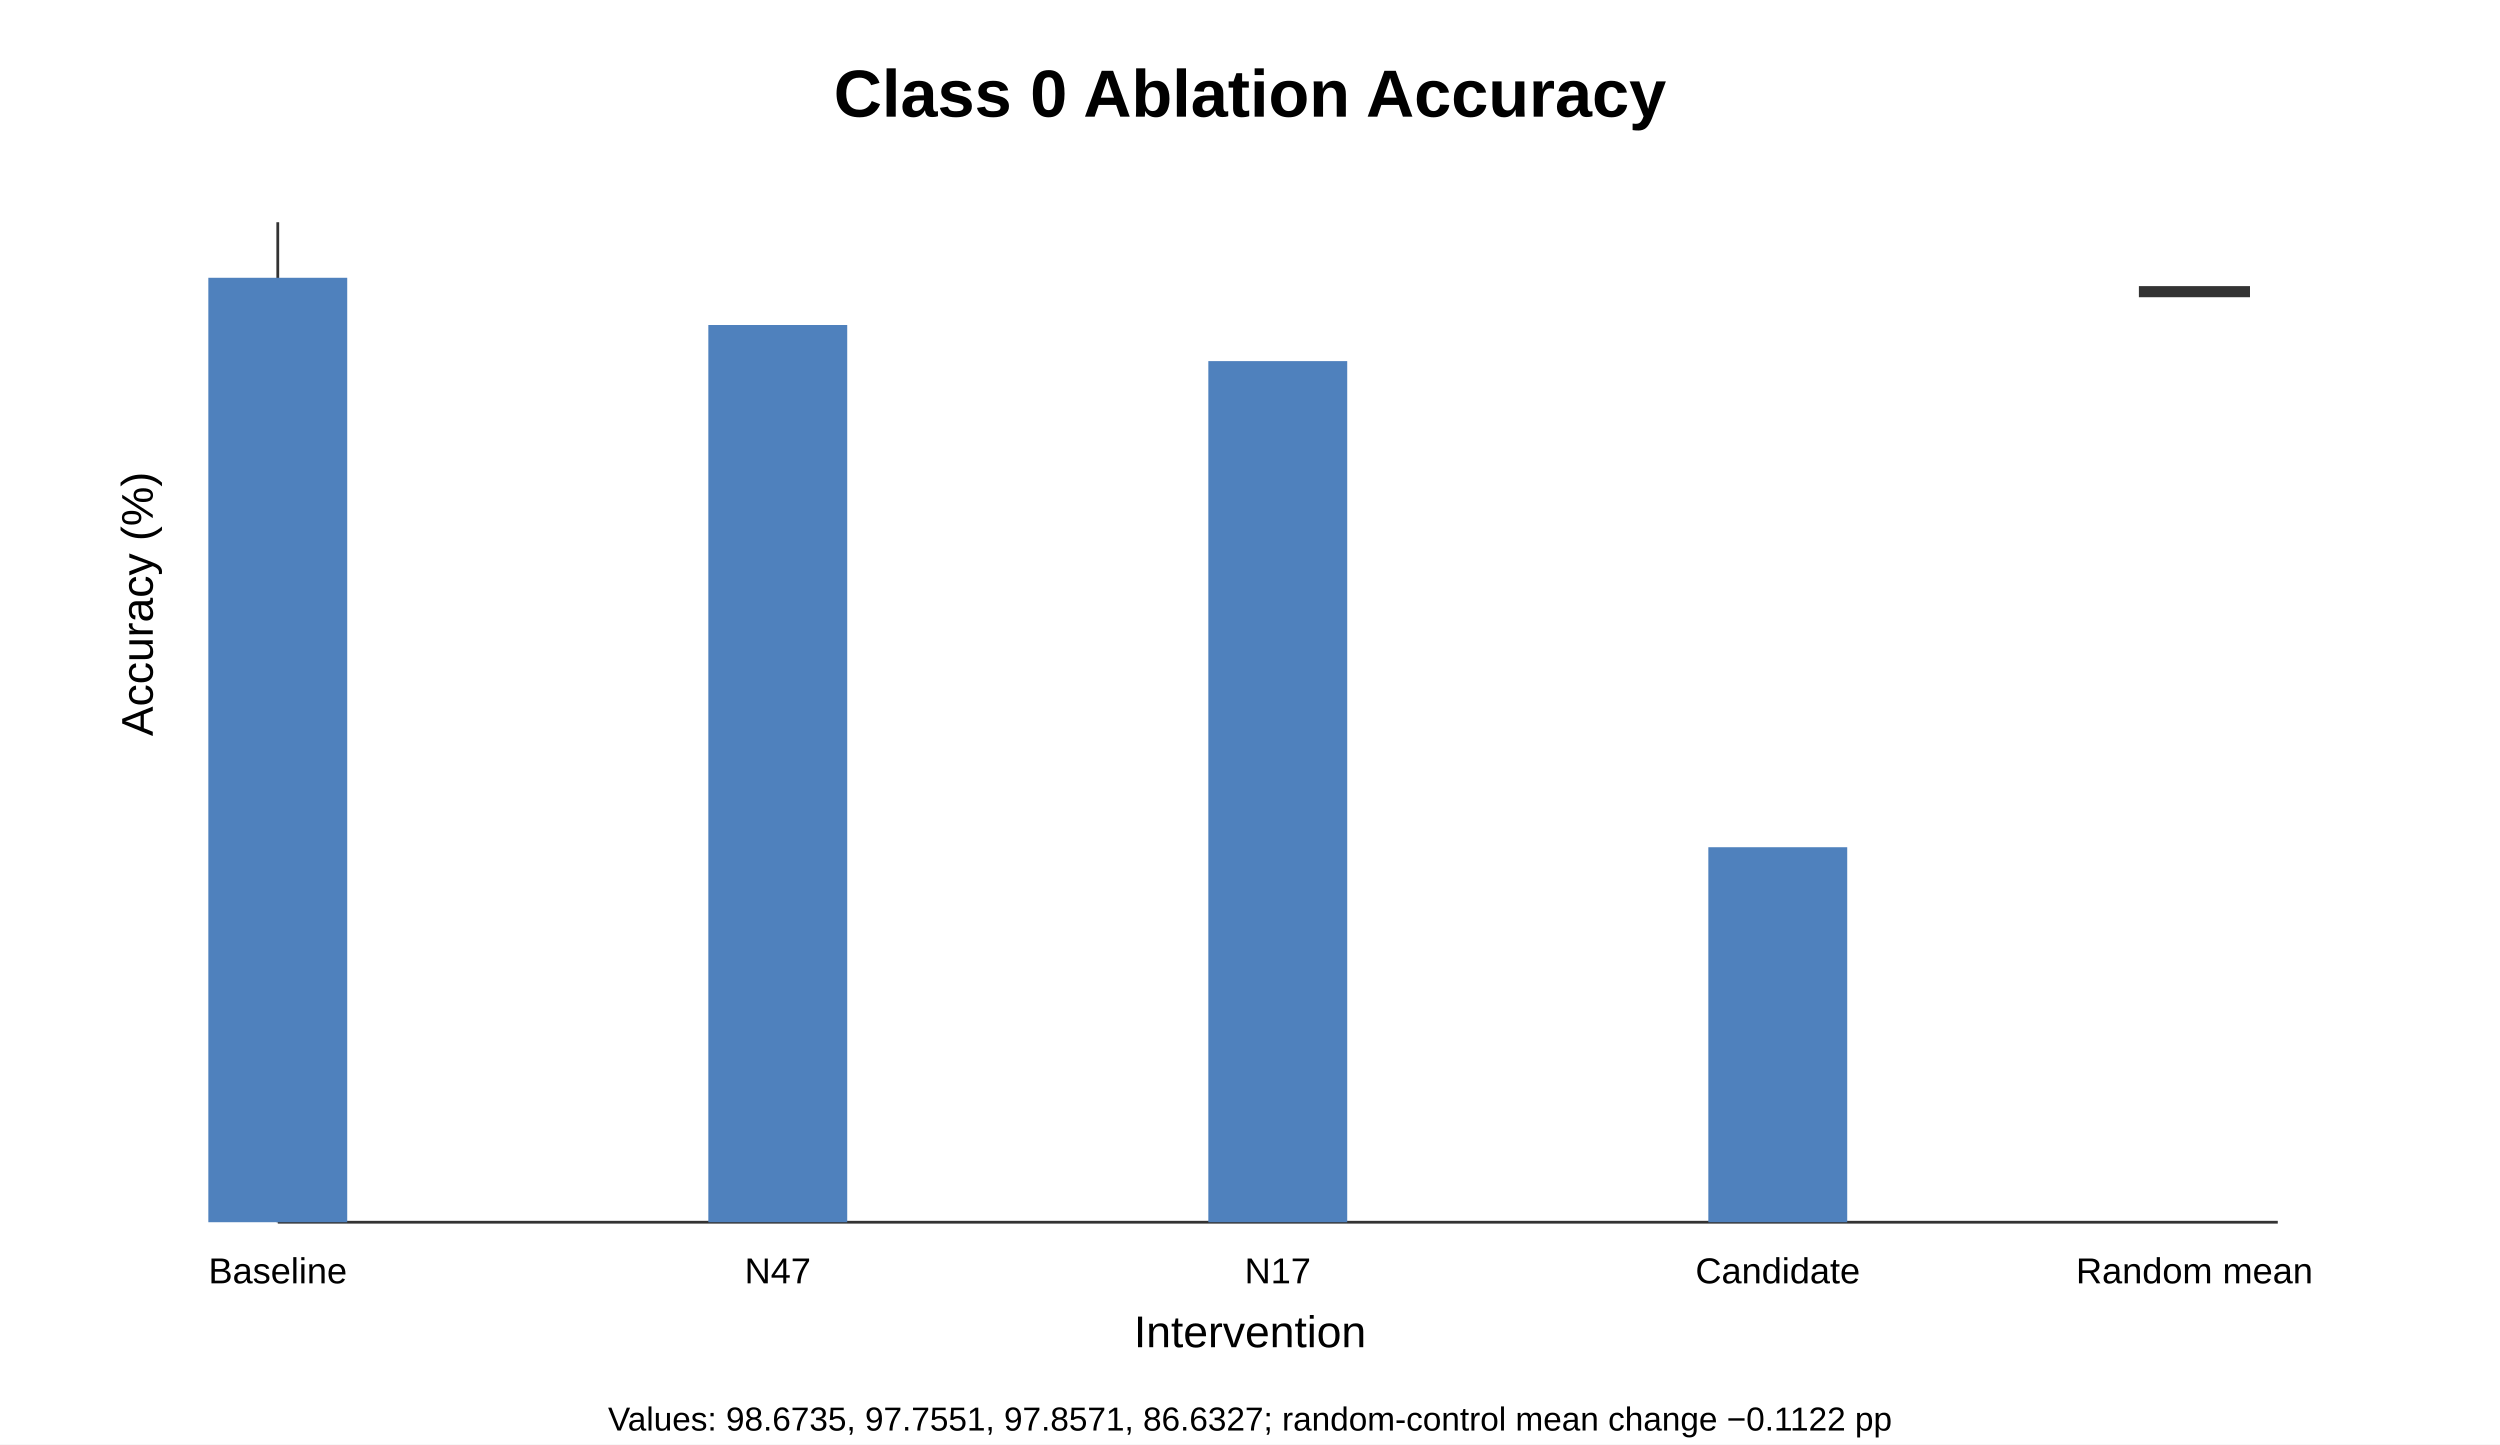
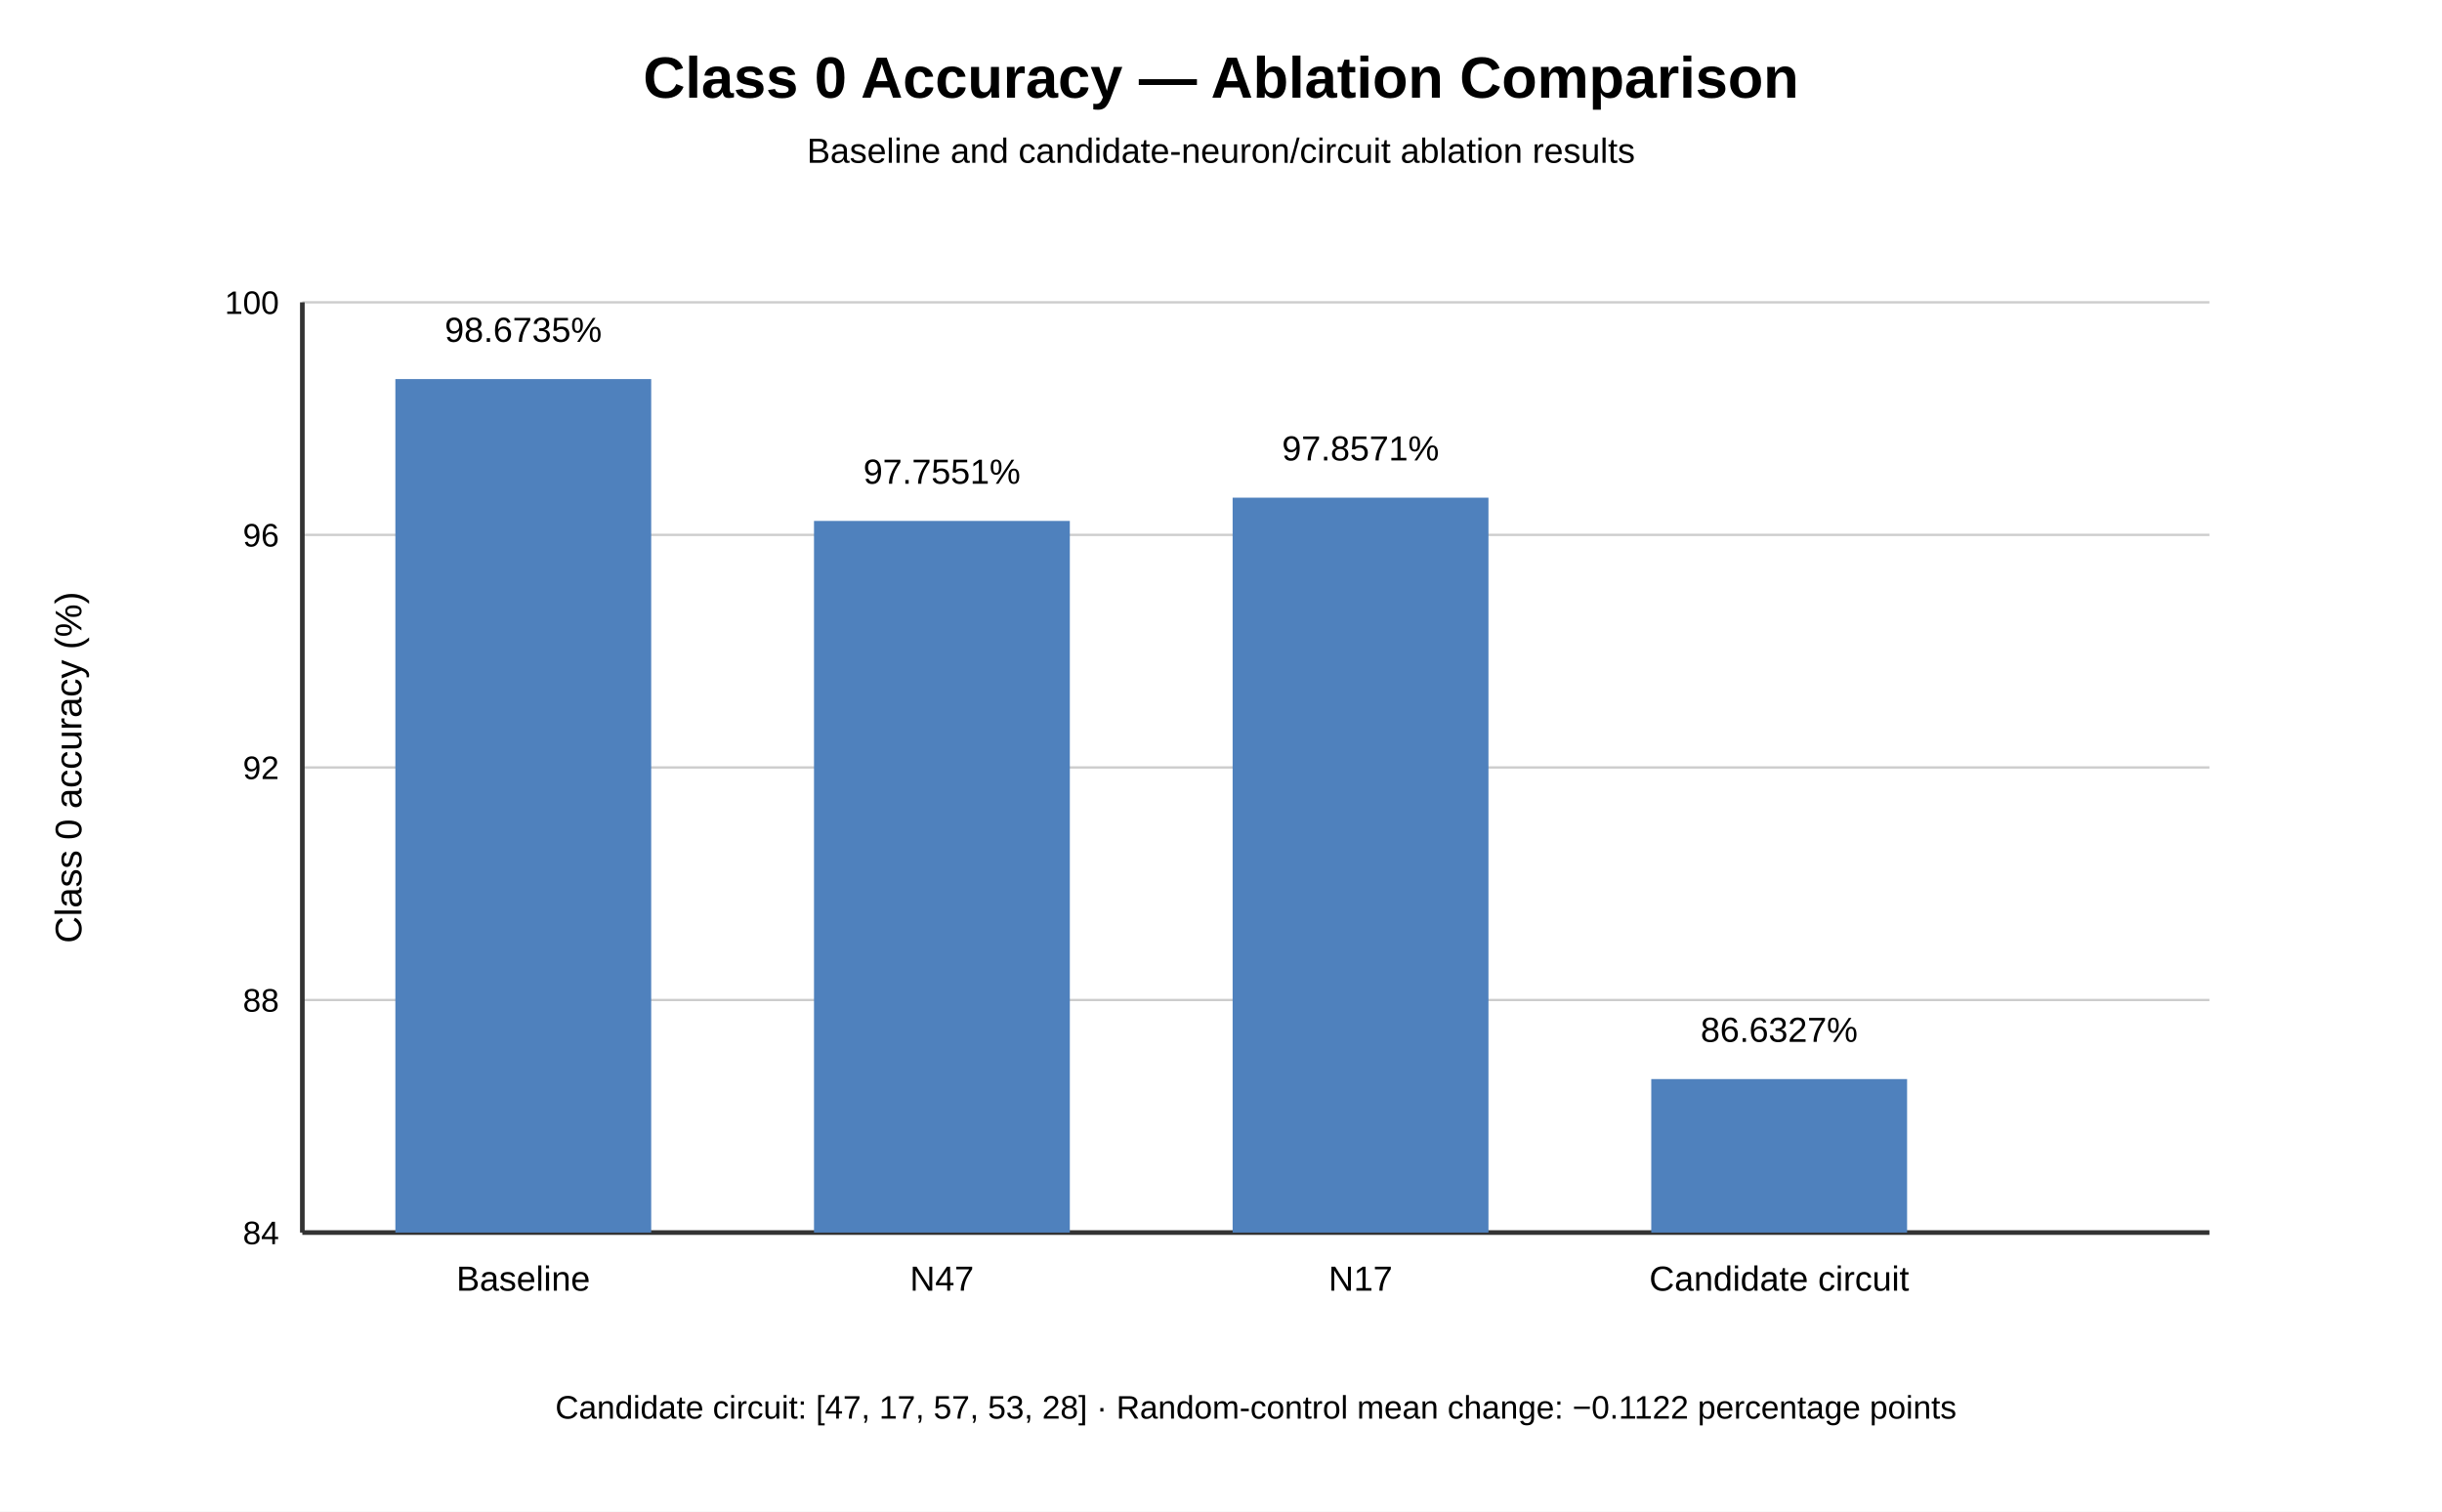
- <svg xmlns="http://www.w3.org/2000/svg" width="900" height="520" viewBox="0 0 900 520">
-   <rect width="100%" height="100%" fill="white" />
-   <text x="450" y="42" text-anchor="middle" font-family="Arial" font-size="24" font-weight="bold">Class 0 Ablation Accuracy</text>
-   <line x1="100" y1="440" x2="820" y2="440" stroke="#333" />
-   <line x1="100" y1="80" x2="100" y2="440" stroke="#333" />
-   <text x="55" y="265" transform="rotate(-90 55 265)" font-family="Arial" font-size="16">Accuracy (%)</text>
-   <text x="450" y="485" text-anchor="middle" font-family="Arial" font-size="16">Intervention</text>
-   <text x="100" y="462" text-anchor="middle" font-family="Arial" font-size="13">Baseline</text>
-   <text x="280" y="462" text-anchor="middle" font-family="Arial" font-size="13">N47</text>
-   <text x="460" y="462" text-anchor="middle" font-family="Arial" font-size="13">N17</text>
-   <text x="640" y="462" text-anchor="middle" font-family="Arial" font-size="13">Candidate</text>
-   <text x="790" y="462" text-anchor="middle" font-family="Arial" font-size="13">Random mean</text>
-   <rect x="75" y="100" width="50" height="340" fill="#4f81bd" />
-   <rect x="255" y="117" width="50" height="323" fill="#4f81bd" />
-   <rect x="435" y="130" width="50" height="310" fill="#4f81bd" />
-   <rect x="615" y="305" width="50" height="135" fill="#4f81bd" />
-   <line x1="770" y1="105" x2="810" y2="105" stroke="#333" stroke-width="4" />
-   <text x="450" y="515" text-anchor="middle" font-family="Arial" font-size="12">Values: 98.6735, 97.7551, 97.8571, 86.6327; random-control mean change −0.1122 pp</text>
+ <svg xmlns="http://www.w3.org/2000/svg" width="1050" height="650" viewBox="0 0 1050 650">
+   <rect width="1050" height="650" fill="white" />
+   <text x="525" y="42" text-anchor="middle" font-family="Arial" font-size="25" font-weight="bold">Class 0 Accuracy — Ablation Comparison</text>
+   <text x="525" y="70" text-anchor="middle" font-family="Arial" font-size="15">Baseline and candidate-neuron/circuit ablation results</text>
+   <g stroke="#cccccc" stroke-width="1">
+     <line x1="130" y1="530" x2="950" y2="530" />
+     <line x1="130" y1="430" x2="950" y2="430" />
+     <line x1="130" y1="330" x2="950" y2="330" />
+     <line x1="130" y1="230" x2="950" y2="230" />
+     <line x1="130" y1="130" x2="950" y2="130" />
+   </g>
+   <g font-family="Arial" font-size="14" text-anchor="end">
+     <text x="120" y="535">84</text>
+     <text x="120" y="435">88</text>
+     <text x="120" y="335">92</text>
+     <text x="120" y="235">96</text>
+     <text x="120" y="135">100</text>
+   </g>
+   <line x1="130" y1="530" x2="950" y2="530" stroke="#333" stroke-width="2" />
+   <line x1="130" y1="130" x2="130" y2="530" stroke="#333" stroke-width="2" />
+   <g fill="#4f81bd">
+     <rect x="170" y="163" width="110" height="367" />
+     <rect x="350" y="224" width="110" height="306" />
+     <rect x="530" y="214" width="110" height="316" />
+     <rect x="710" y="464" width="110" height="66" />
+   </g>
+   <g font-family="Arial" font-size="15" text-anchor="middle">
+     <text x="225" y="147">98.6735%</text>
+     <text x="405" y="208">97.7551%</text>
+     <text x="585" y="198">97.8571%</text>
+     <text x="765" y="448">86.6327%</text>
+     <text x="225" y="555">Baseline</text>
+     <text x="405" y="555">N47</text>
+     <text x="585" y="555">N17</text>
+     <text x="765" y="555">Candidate circuit</text>
+   </g>
+   <text x="540" y="610" text-anchor="middle" font-family="Arial" font-size="14">Candidate circuit: [47, 17, 57, 53, 28] · Random-control mean change: −0.1122 percentage points</text>
+   <text x="35" y="330" transform="rotate(-90 35 330)" text-anchor="middle" font-family="Arial" font-size="16">Class 0 accuracy (%)</text>
</svg>
